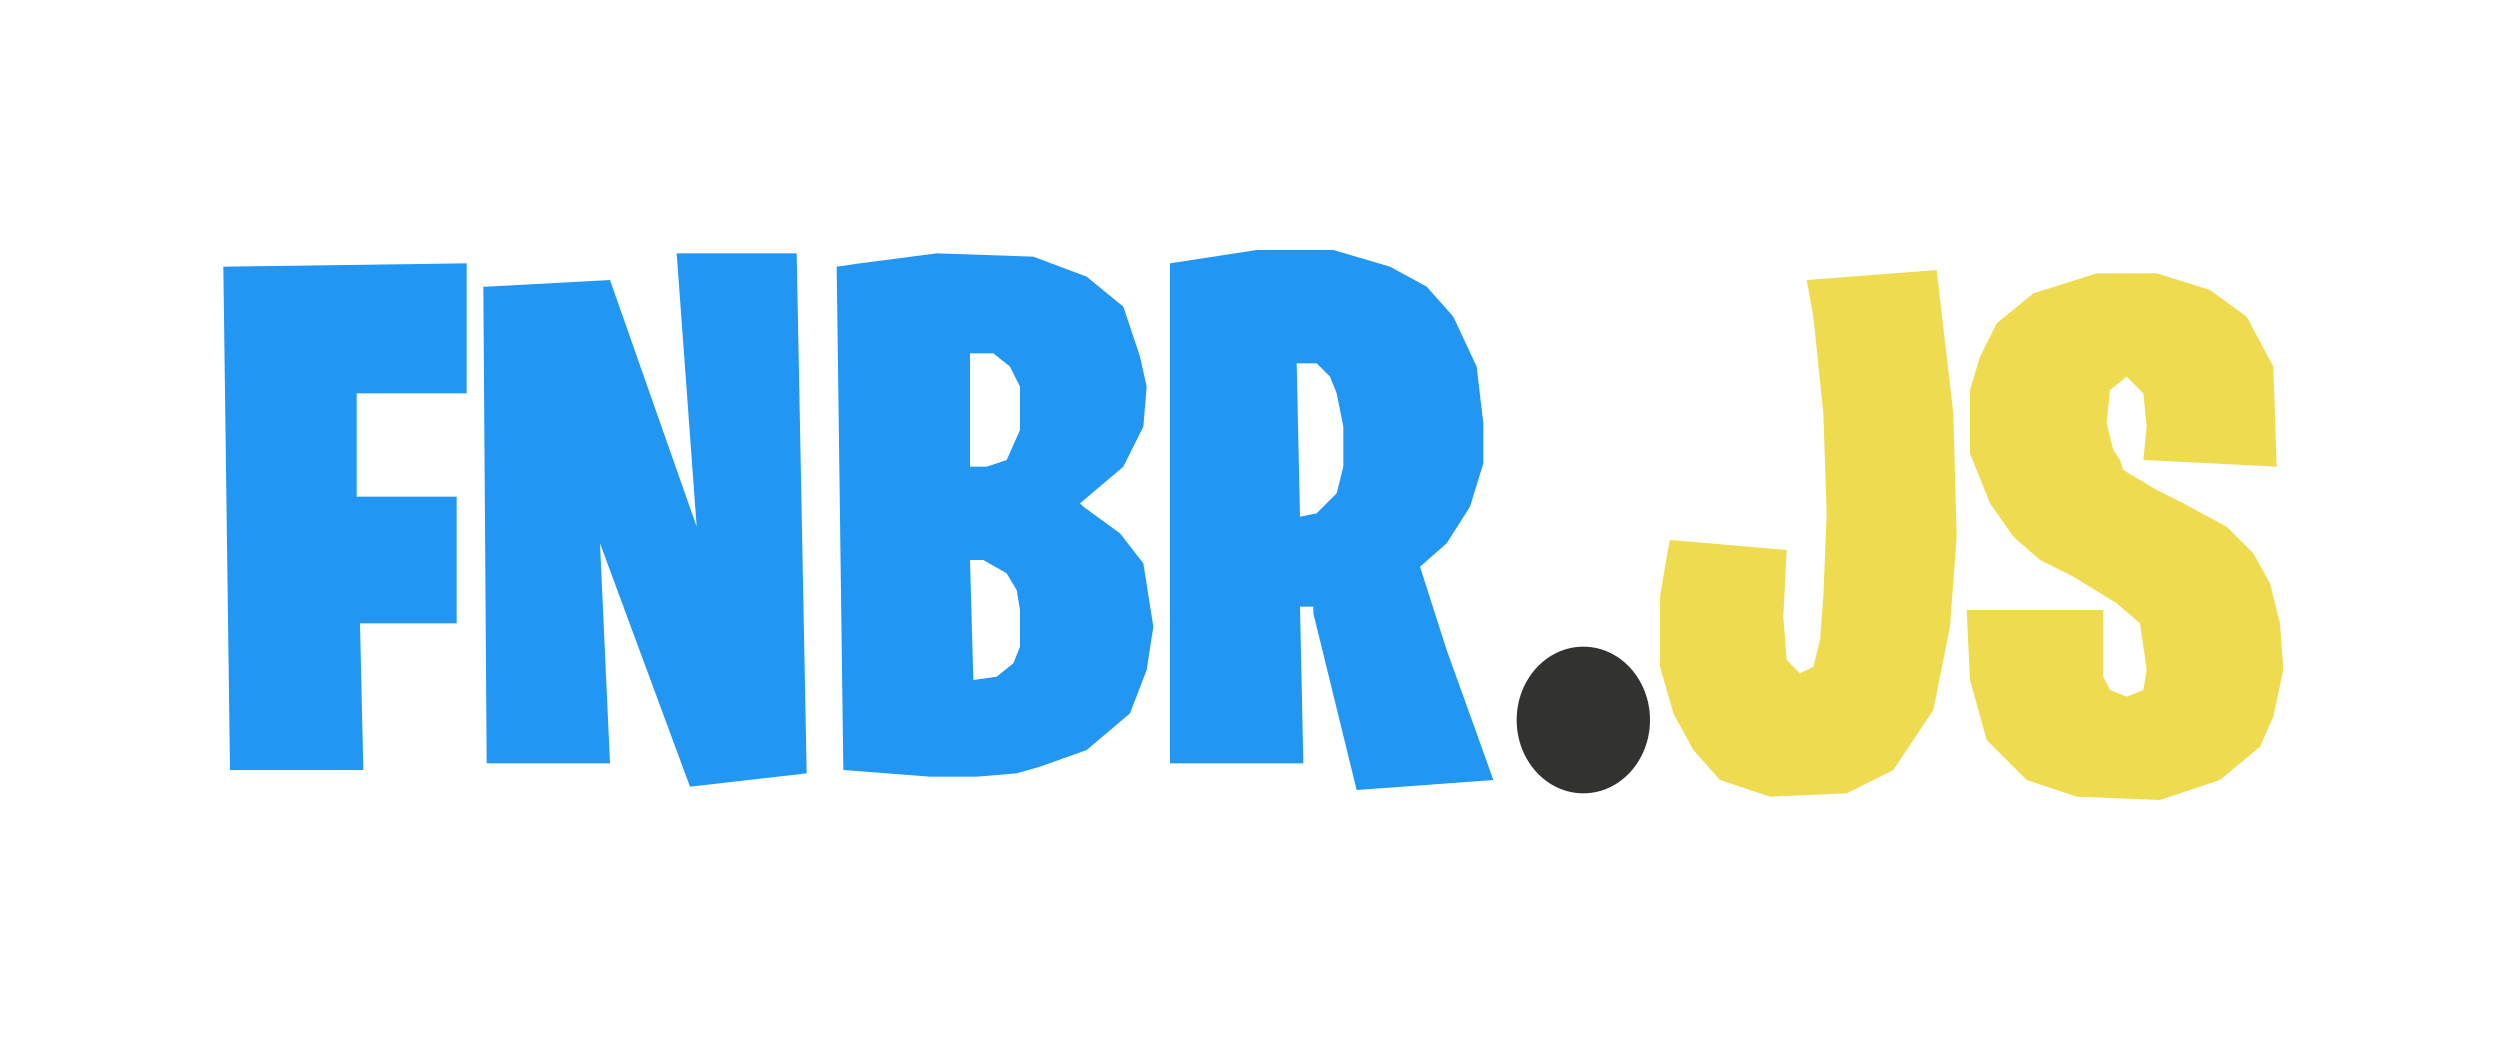
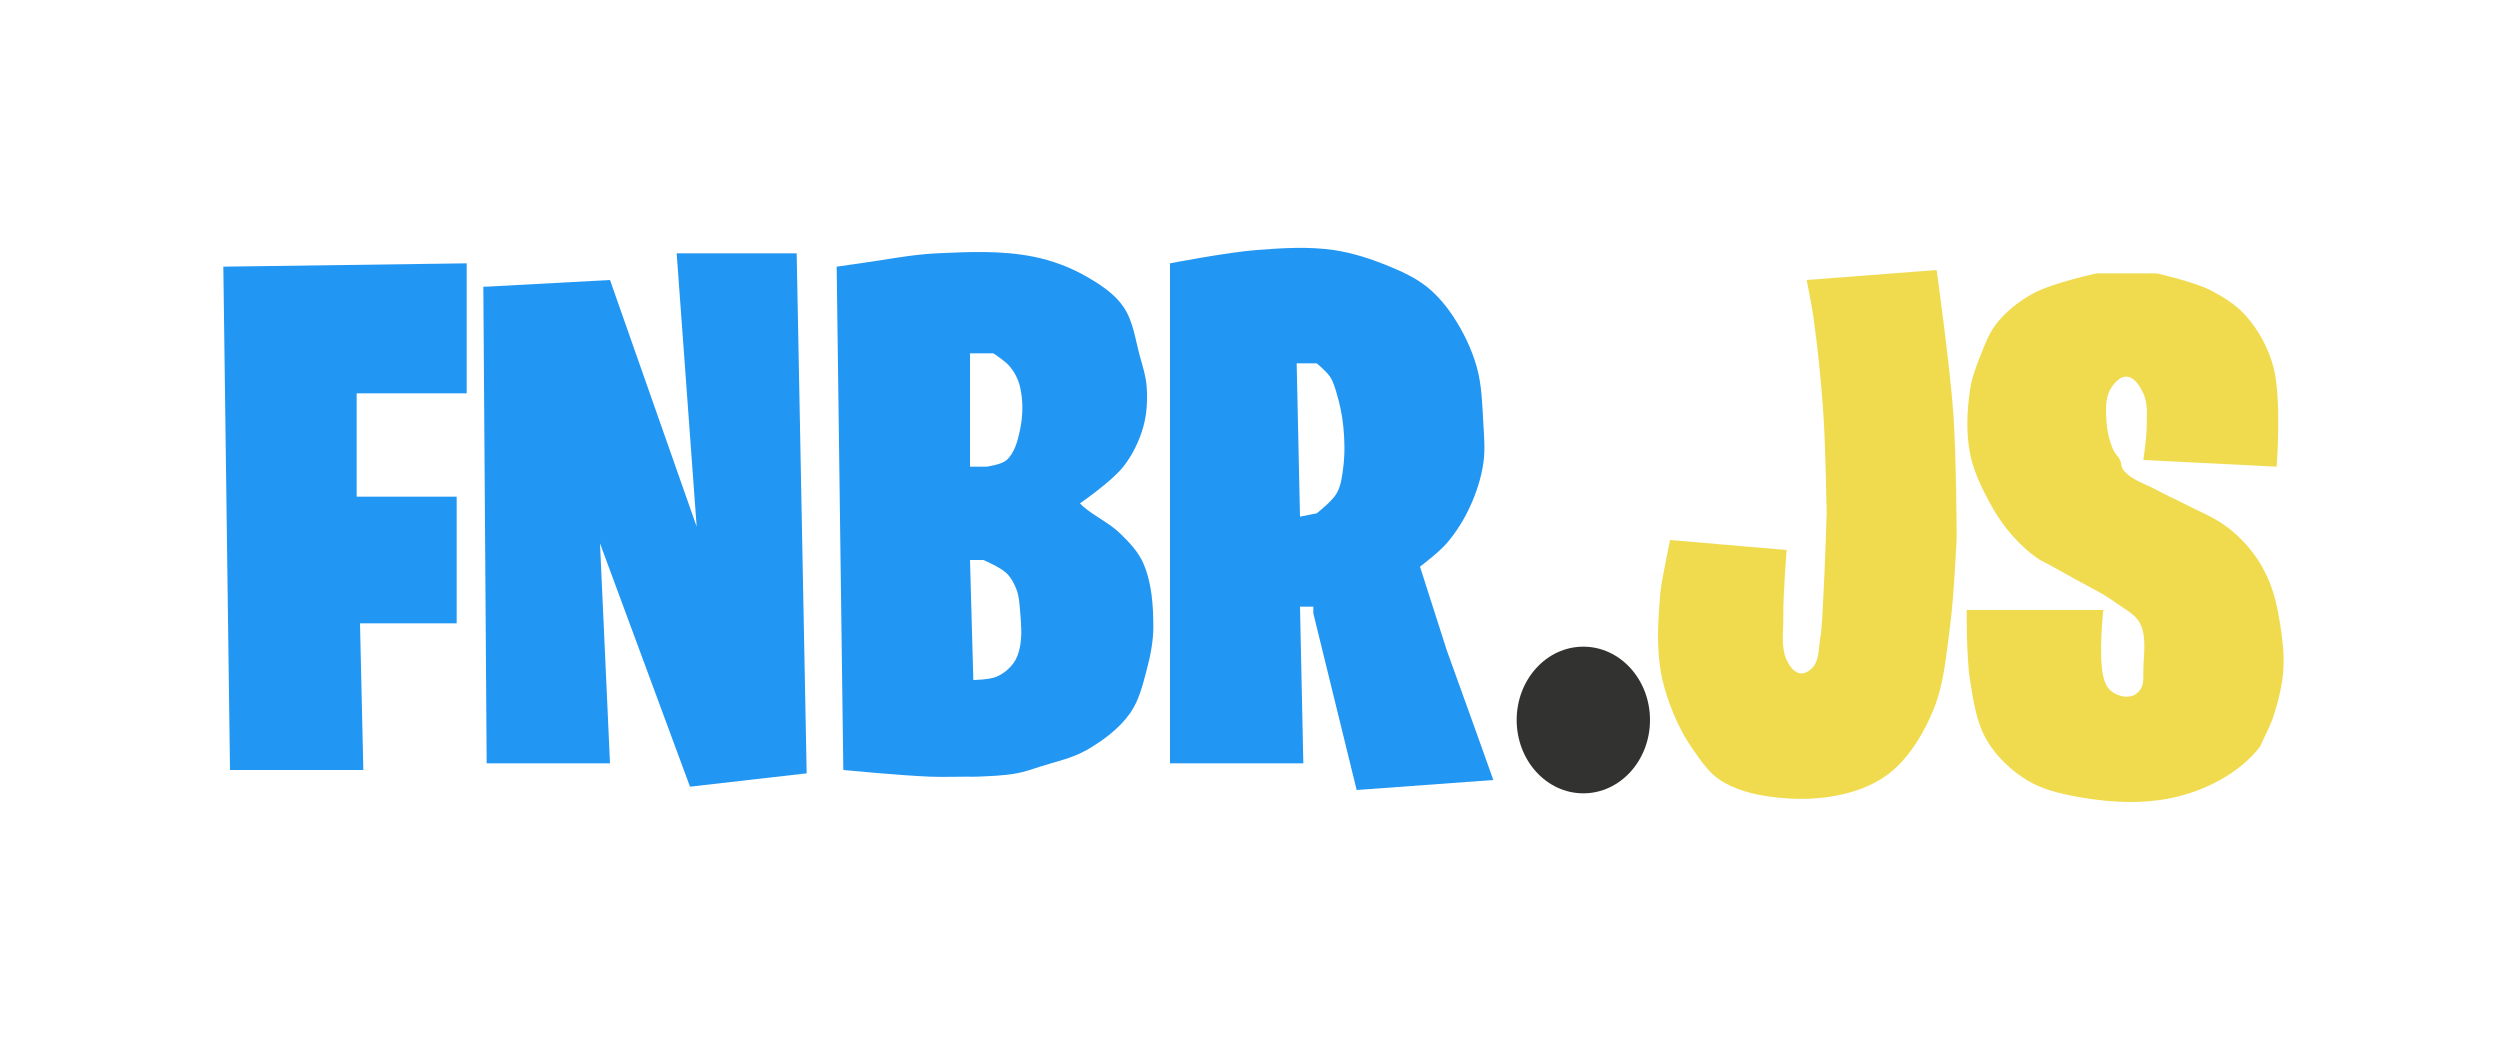
<svg xmlns="http://www.w3.org/2000/svg" width="750px" height="313px" viewBox="0 0 750 313" version="1.1">
  <g id="JS">
-     <path id="S" d="M643 138 L683 140 682 110 674 95 663 87 647 82 629 82 610 88 599 97 594 107 591 117 591 136 597 151 604 161 612 168 622 173 635 181 642 187 644 201 643 207 638 209 633 207 631 203 631 183 590 183 591 204 596 222 608 234 623 239 648 240 666 234 678 224 682 215 685 201 684 187 681 175 676 166 668 158 655 151 647 147 637 141 636 138 634 135 632 127 633 117 638 113 643 118 644 128 643 138 Z" fill="#efdb50" fill-opacity="1" stroke="none" />
-     <path id="J" d="M542 84 L581 81 586 124 587 161 585 188 580 213 568 231 554 238 531 239 516 234 508 225 502 214 498 200 498 179 500 167 501 162 536 165 535 185 536 198 540 202 544 200 546 192 547 179 548 154 547 124 544 95 542 84 Z" fill="#efdb50" fill-opacity="1" stroke="none" />
+     <path id="S" d="M643 138 L683 140 C683 140 684.588 119.665 682 110 680.534 104.526 677.719 99.275 674 95 671.024 91.579 667.051 89.036 663 87 658.008 84.49 647 82 647 82 L629 82 C629 82 615.842 84.84 610 88 605.833 90.254 601.958 93.299 599 97 596.673 99.911 595.374 103.536 594 107 592.717 110.235 591.505 113.557 591 117 590.08 123.266 589.802 129.781 591 136 592.018 141.288 594.439 146.263 597 151 598.935 154.579 601.283 157.972 604 161 606.367 163.637 609.038 166.055 612 168 612.13 168.085 612.152 168.072 612.421 168.2 613.945 168.926 620.232 172.46 623 174 627.446 176.473 630.889 178.002 635 181 637.483 182.811 640.617 184.256 642 187 644.105 191.178 643.055 196.286 643 201 642.976 203.027 643.271 205.421 642 207 640.874 208.398 639.795 209 638 209 636.205 209 634.321 208.215 633 207 631.903 205.991 631.342 204.451 631 203 629.468 196.512 631 183 631 183 L590 183 C590 183 589.889 197.081 591 204 591.988 210.148 592.862 216.621 596 222 598.851 226.886 603.188 231.026 608 234 612.483 236.771 617.815 238.052 623 239 631.204 240.5 639.743 241.171 648 240 654.262 239.112 660.475 237.078 666 234 670.549 231.466 674.861 228.154 678 224 678.296 223.608 678.599 222.653 678.599 222.653 678.599 222.653 681.136 217.655 682 215 683.477 210.462 684.667 205.761 685 201 685.327 196.333 684.737 191.62 684 187 683.351 182.928 682.514 178.835 681 175 679.74 171.808 678.067 168.74 676 166 673.729 162.989 671.026 160.251 668 158 664.051 155.062 659.368 153.267 655 151 652.354 149.626 649.614 148.435 647 147 643.592 145.129 639.432 144.032 637 141 636.34 140.178 636.463 138.947 636 138 635.472 136.92 634.486 136.099 634 135 632.888 132.486 632.2 129.741 632 127 631.757 123.659 631.4 119.943 633 117 634.019 115.125 635.869 112.882 638 113 640.353 113.13 641.991 115.87 643 118 644.435 121.027 644 124.65 644 128 644 131.35 643 138 643 138 Z" fill="#f0db4f" fill-opacity="1" stroke="none" />
+     <path id="J" d="M542 84 L581 81 C581 81 584.971 109.607 586 124 586.88 136.306 587 161 587 161 587 161 586.221 179.058 585 188 583.851 196.42 583.252 205.149 580 213 577.24 219.662 573.406 226.228 568 231 564.089 234.453 559.051 236.691 554 238 546.571 239.925 538.6 240.064 531 239 525.78 238.269 520.4 236.901 516 234 512.649 231.79 510.309 228.283 508 225 505.597 221.584 503.583 217.865 502 214 500.16 209.509 498.673 204.806 498 200 497.029 193.068 497.423 185.976 498 179 498.334 174.959 499.269 170.989 500 167 500.306 165.328 501 162 501 162 L536 165 C536 165 534.911 178.326 535 185 535.058 189.346 534.184 194.051 536 198 536.788 199.713 538.139 201.698 540 202 541.471 202.239 543.067 201.163 544 200 545.72 197.856 545.56 194.713 546 192 546.696 187.71 546.746 183.339 547 179 547.487 170.674 548 154 548 154 548 154 547.682 133.982 547 124 546.338 114.304 545.37 104.621 544 95 543.475 91.31 542 84 542 84 Z" fill="#f0db4f" fill-opacity="1" stroke="none" />
  </g>
  <path id="." d="M495 216 C495 203.85 486.046 194 475 194 463.954 194 455 203.85 455 216 455 228.15 463.954 238 475 238 486.046 238 495 228.15 495 216 Z" fill="#323330" fill-opacity="1" stroke="none" />
  <g id="FNBR">
-     <path id="R" d="M407 237 L394 184 394 182 390 182 391 229 351 229 351 79 377 75 400 75 417 80 428 86 436 95 443 110 445 127 445 139 441 152 434 163 426 170 434 195 443 220 448 234 407 237 Z M390 155 L395 154 401 148 403 140 403 128 401 118 399 113 395 109 389 109 390 155 Z" fill="#2196f3" fill-opacity="1" stroke="none" />
-     <path id="B" d="M279 233 L253 231 251 80 258 79 281 76 310 77 326 83 337 92 342 107 344 116 343 128 337 140 324 151 325 152 336 160 343 169 346 188 344 201 339 214 326 225 312 230 305 232 293 233 290 233 279 233 Z M292 204 L299 203 304 199 306 194 306 183 305 177 302 172 295 168 291 168 292 204 Z M291 140 L296 140 302 138 306 129 306 116 303 110 298 106 291 106 291 140 Z" fill="#2196f3" fill-opacity="1" stroke="none" />
+     <path id="R" d="M407 237 L394 184 394 182 390 182 391 229 351 229 351 79 C351 79 368.257 75.669 377 75 384.644 74.415 392.412 73.907 400 75 405.846 75.842 411.543 77.74 417 80 420.859 81.598 424.731 83.401 428 86 431.142 88.498 433.795 91.646 436 95 439.031 99.61 441.492 104.692 443 110 444.56 115.488 444.666 121.304 445 127 445.234 130.993 445.595 135.044 445 139 444.326 143.483 442.901 147.884 441 152 439.178 155.946 436.831 159.702 434 163 431.692 165.689 426 170 426 170 L434 195 443 220 448 234 407 237 Z M390 155 L395 154 C395 154 399.606 150.461 401 148 402.354 145.608 402.664 142.728 403 140 403.489 136.03 403.394 131.981 403 128 402.665 124.617 401.969 121.258 401 118 400.488 116.279 399.988 114.499 399 113 397.962 111.426 395 109 395 109 L389 109 390 155 Z" fill="#2196f3" fill-opacity="1" stroke="none" />
+     <path id="B" d="M282.092 233.063 C281.061 233.058 280.03 233.04 279 233 270.314 232.666 253 231 253 231 L251 80 C251 80 255.665 79.319 258 79 265.66 77.953 273.277 76.368 281 76 290.661 75.54 300.514 75.11 310 77 315.586 78.113 321.063 80.159 326 83 330.106 85.363 334.312 88.099 337 92 339.991 96.34 340.593 101.921 342 107 342.82 109.962 343.792 112.934 344 116 344.272 120.005 344.084 124.135 343 128 341.793 132.306 339.763 136.484 337 140 333.492 144.463 324 151 324 151 324 151 324.642 151.694 325 152 328.447 154.945 332.743 156.846 336 160 338.73 162.644 341.489 165.513 343 169 345.549 174.883 345.987 181.588 346 188 346.009 192.384 345.127 196.763 344 201 342.807 205.487 341.69 210.216 339 214 335.712 218.627 330.919 222.167 326 225 321.706 227.474 316.718 228.485 312 230 309.689 230.742 307.387 231.564 305 232 301.052 232.721 297.01 232.833 293 233 292.001 233.042 291 233 290 233 287.708 233 285.415 233.056 283.123 233.063 282.779 233.064 282.435 233.064 282.092 233.063 Z M292 204 C292 204 296.837 203.936 299 203 300.959 202.153 302.728 200.714 304 199 305.07 197.558 305.661 195.763 306 194 306.693 190.4 306.302 186.654 306 183 305.833 180.979 305.701 178.903 305 177 304.328 175.176 303.389 173.36 302 172 300.08 170.12 295 168 295 168 L291 168 292 204 Z M291 140 L296 140 C296 140 300.439 139.417 302 138 304.431 135.793 305.318 132.211 306 129 306.9 124.761 306.996 120.217 306 116 305.486 113.824 304.406 111.739 303 110 301.658 108.34 298 106 298 106 L291 106 291 140 Z" fill="#2196f3" fill-opacity="1" stroke="none" />
    <path id="N" d="M146 86 L183 84 209 158 203 76 239 76 242 232 207 236 180 163 183 229 146 229 145 86 146 86 Z" fill="#2196f3" fill-opacity="1" stroke="none" />
    <path id="F" d="M67 80 L140 79 140 118 107 118 107 149 137 149 137 187 108 187 109 231 69 231 67 80 Z" fill="#2196f3" fill-opacity="1" stroke="none" />
  </g>
</svg>
